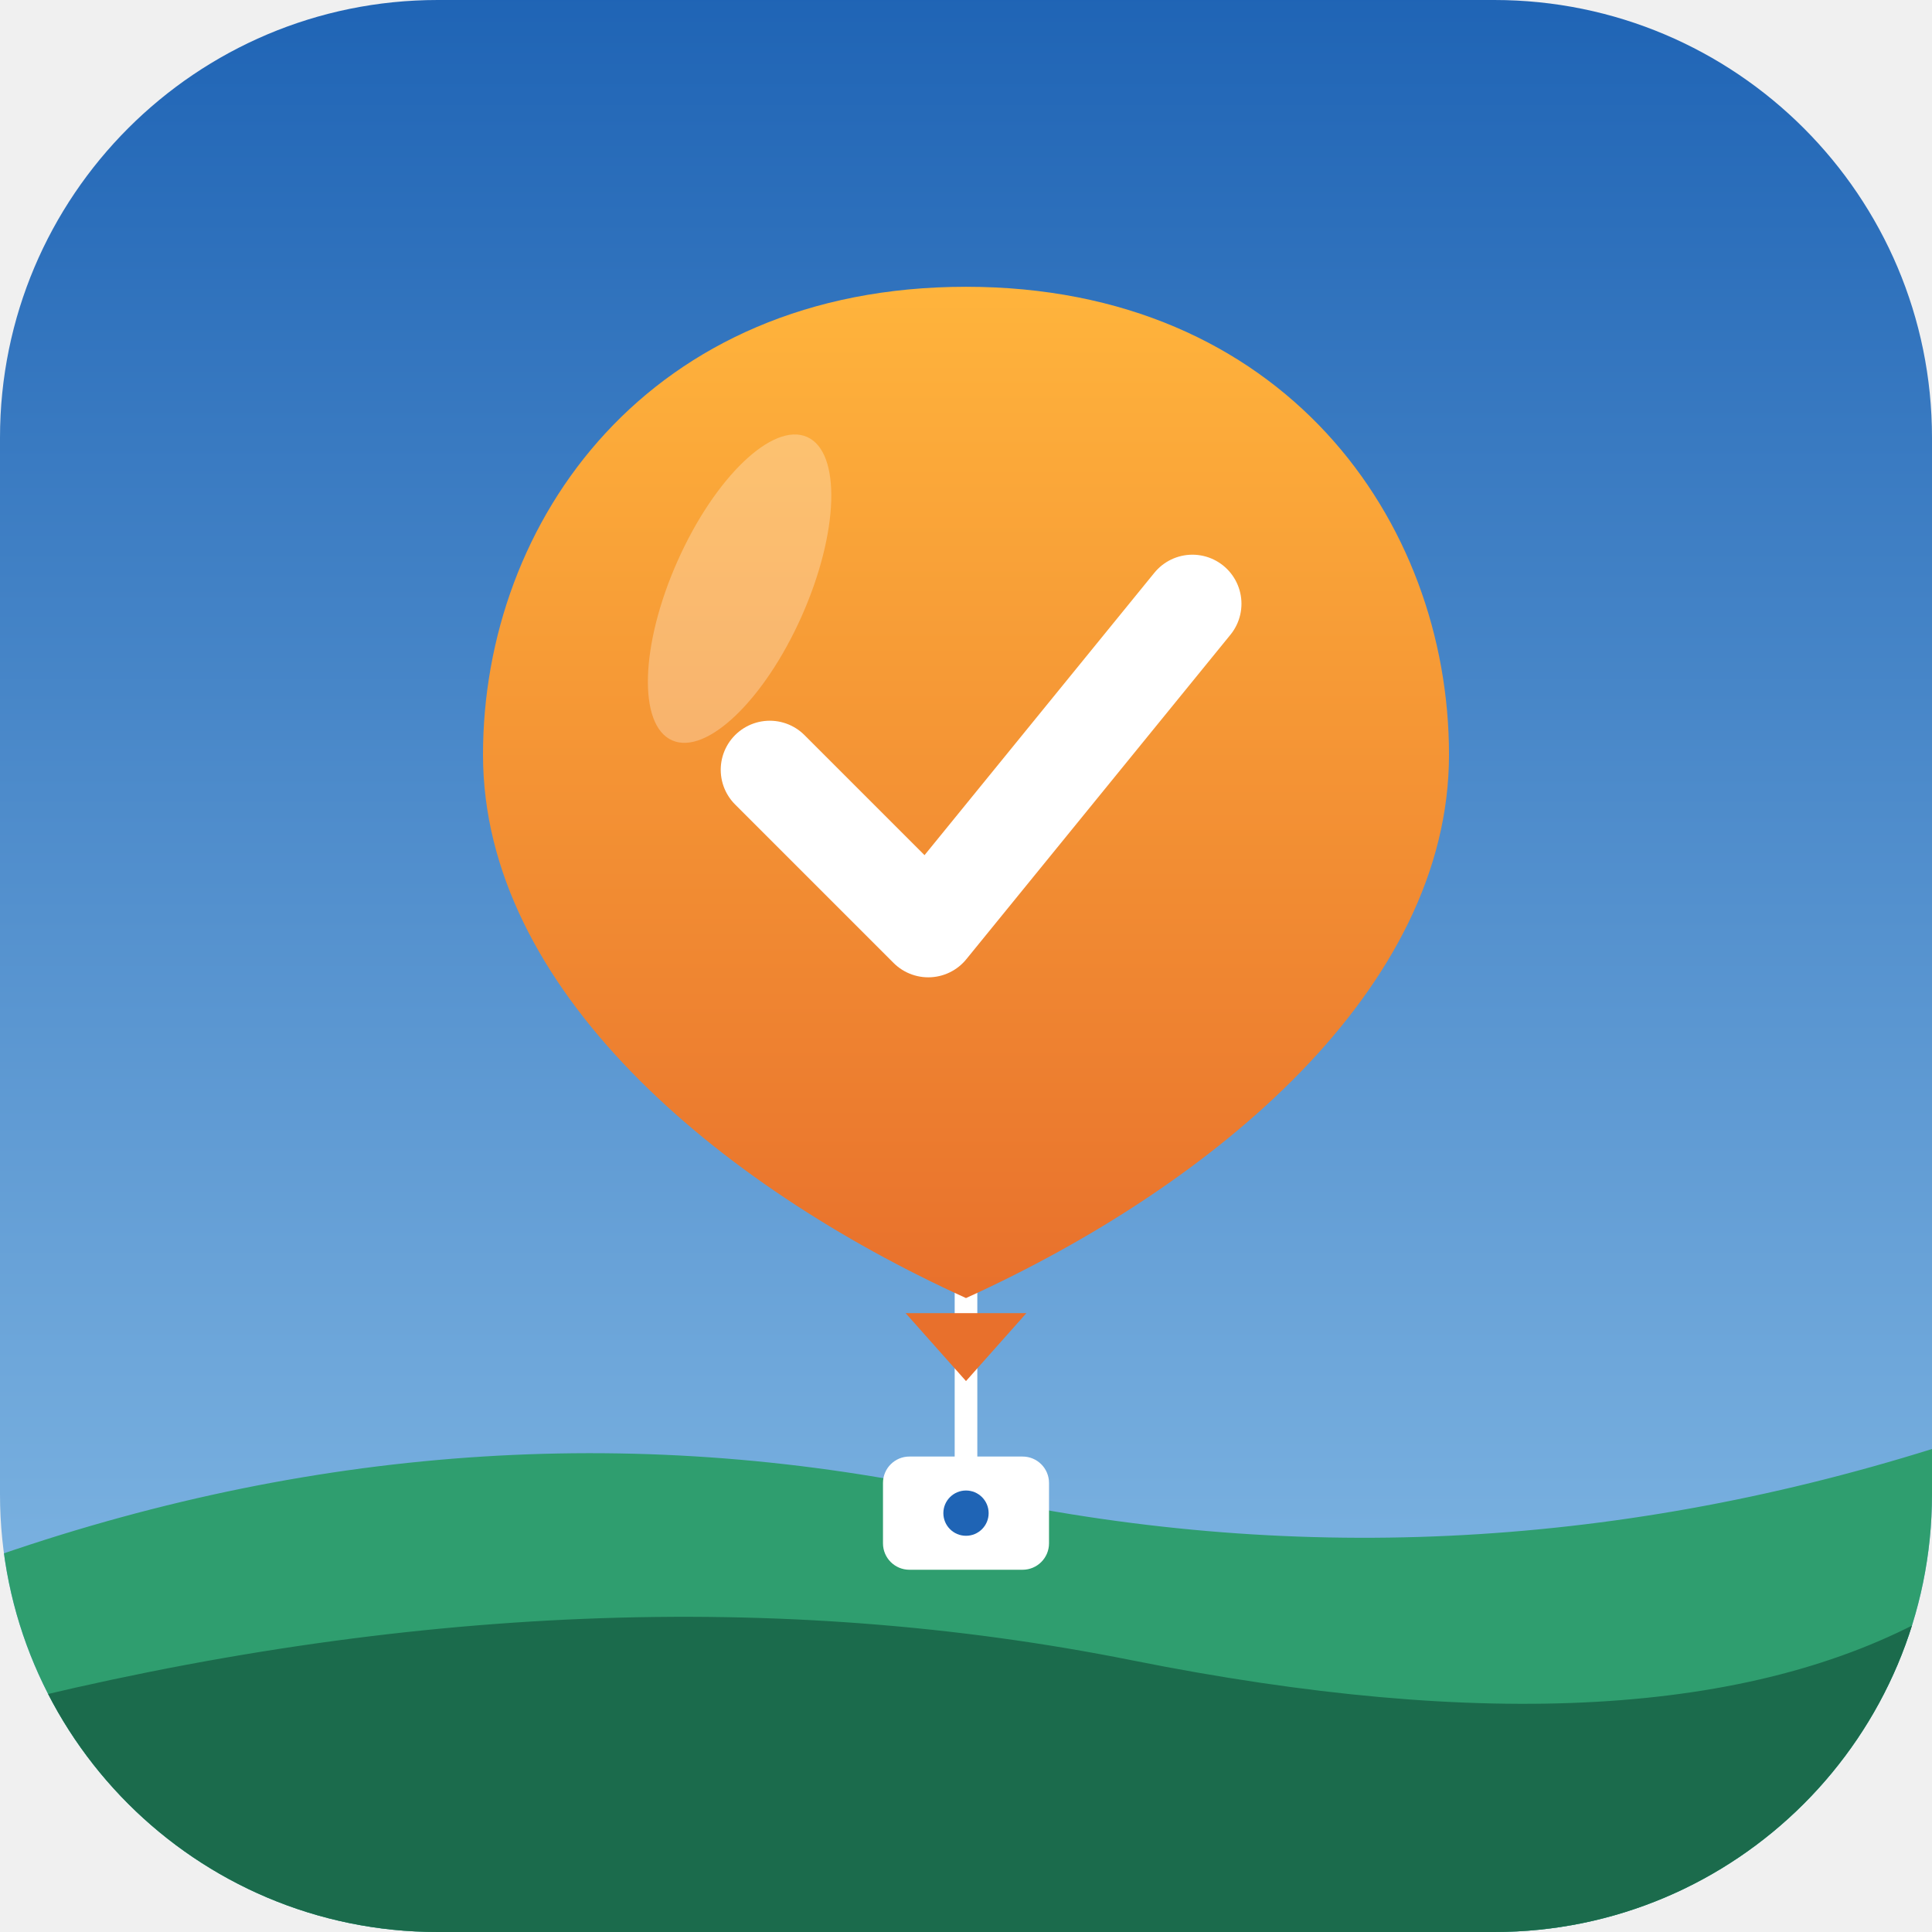
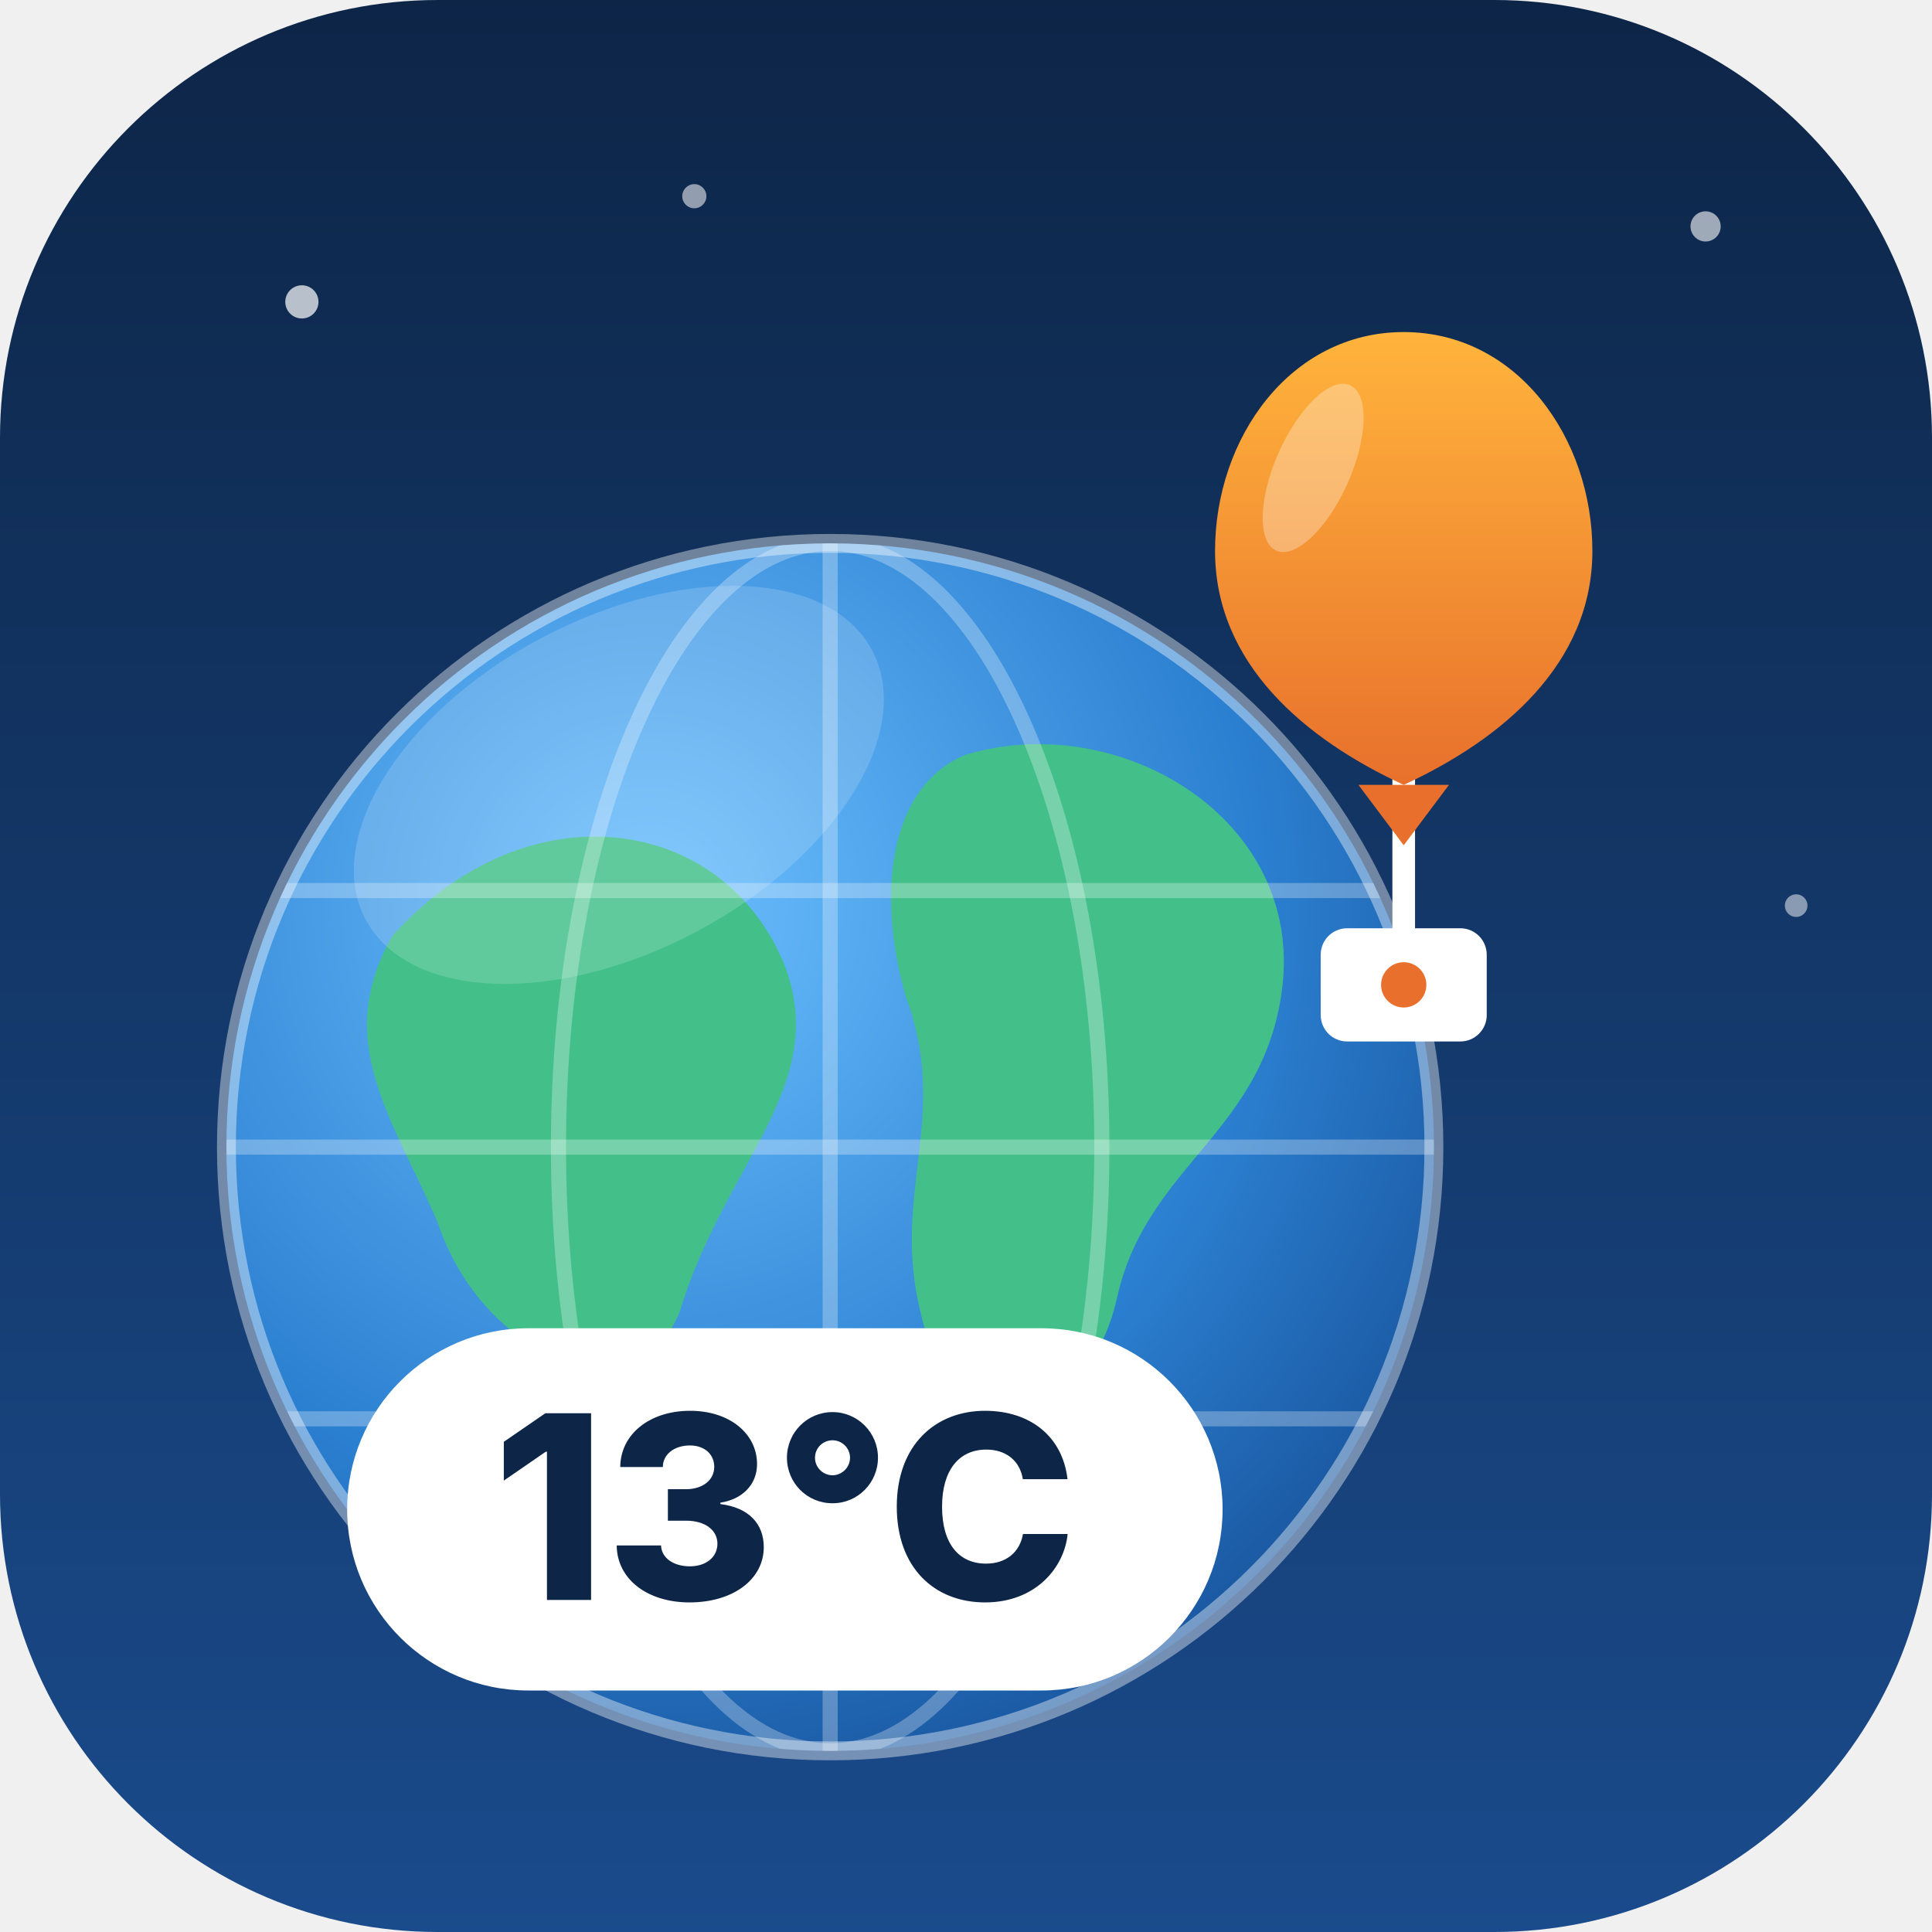
<svg xmlns="http://www.w3.org/2000/svg" viewBox="0 0 256 256" role="img" aria-label="Groundcheck">
  <defs>
-     <linearGradient id="gc-sky" x1="0" y1="0" x2="0" y2="1">
-       <stop offset="0" stop-color="#1f64b5" />
-       <stop offset="1" stop-color="#8fc3ea" />
+     <linearGradient id="gc-bg" x1="0" y1="0" x2="0" y2="1">
+       <stop offset="0" stop-color="#0d2547" />
+       <stop offset="1" stop-color="#1a4b8c" />
    </linearGradient>
+     <radialGradient id="gc-globe" cx=".35" cy=".3" r=".85">
+       <stop offset="0" stop-color="#6cc0ff" />
+       <stop offset=".6" stop-color="#2b7fd0" />
+       <stop offset="1" stop-color="#14498f" />
+     </radialGradient>
    <linearGradient id="gc-balloon" x1="0" y1="0" x2="0" y2="1">
      <stop offset="0" stop-color="#ffb43c" />
      <stop offset="1" stop-color="#e8702c" />
    </linearGradient>
    <clipPath id="gc-clip">
      <rect width="256" height="256" rx="58" />
    </clipPath>
+     <clipPath id="gc-sphere">
+       <circle cx="110" cy="152" r="80" />
+     </clipPath>
  </defs>
  <g clip-path="url(#gc-clip)">
-     <rect width="256" height="256" fill="url(#gc-sky)" />
-     <path d="M0 206 Q64 184 128 198 T256 192 V256 H0Z" fill="#2f9e6f" />
-     <path d="M0 226 Q80 206 150 220 T256 214 V256 H0Z" fill="#1b6b4c" />
-     <line x1="128" y1="170" x2="128" y2="194" stroke="#fff" stroke-width="3" stroke-linecap="round" />
-     <rect x="117" y="193" width="22" height="15" rx="3.5" fill="#fff" />
-     <circle cx="128" cy="200.5" r="3" fill="#1f64b5" />
-     <path d="M128 38C170 38 192 69 192 100C192 131 161 157 128 172C95 157 64 131 64 100C64 69 86 38 128 38Z" fill="url(#gc-balloon)" />
-     <path d="M120 174h16l-8 9z" fill="#e8702c" />
-     <ellipse cx="98" cy="78" rx="9" ry="22" transform="rotate(24 98 78)" fill="#fff" opacity=".28" />
-     <path d="M102 102L123 123L158 80" fill="none" stroke="#fff" stroke-width="13" stroke-linecap="round" stroke-linejoin="round" />
+     <rect width="256" height="256" fill="url(#gc-bg)" />
+     <circle cx="40" cy="40" r="2.2" fill="#fff" opacity=".7" />
+     <circle cx="92" cy="26" r="1.6" fill="#fff" opacity=".55" />
+     <circle cx="226" cy="30" r="2" fill="#fff" opacity=".6" />
+     <circle cx="238" cy="120" r="1.5" fill="#fff" opacity=".5" />
+     <circle cx="110" cy="152" r="80" fill="url(#gc-globe)" />
+     <g clip-path="url(#gc-sphere)">
+       <path d="M52 124C70 104 96 108 104 128C110 144 96 154 90 174C84 188 64 180 58 162C52 148 44 138 52 124Z" fill="#43c08a" />
+       <path d="M128 100C148 94 172 108 170 130C168 150 152 154 148 172C144 190 126 192 122 174C118 158 126 148 120 132C116 118 118 104 128 100Z" fill="#43c08a" />
+       <g fill="none" stroke="#fff" stroke-opacity=".28" stroke-width="2">
+         <ellipse cx="110" cy="152" rx="36" ry="80" />
+         <line x1="110" y1="72" x2="110" y2="232" />
+         <line x1="30" y1="152" x2="190" y2="152" />
+         <path d="M36 118H184M36 188H184" />
+       </g>
+       <ellipse cx="82" cy="104" rx="38" ry="22" transform="rotate(-28 82 104)" fill="#fff" opacity=".16" />
+     </g>
+     <circle cx="110" cy="152" r="80" fill="none" stroke="#fff" stroke-opacity=".4" stroke-width="2.5" />
+     <line x1="186" y1="101" x2="186" y2="124" stroke="#fff" stroke-width="3" stroke-linecap="round" />
+     <rect x="175" y="123" width="22" height="15" rx="3.5" fill="#fff" />
+     <circle cx="186" cy="130.5" r="3" fill="#e8702c" />
+     <path d="M186 44C201 44 211 58 211 73C211 88 199 98 186 104C173 98 161 88 161 73C161 58 171 44 186 44Z" fill="url(#gc-balloon)" />
+     <path d="M180 104h12l-6 8z" fill="#e8702c" />
+     <ellipse cx="174" cy="62" rx="5" ry="12" transform="rotate(24 174 62)" fill="#fff" opacity=".3" />
+     <rect x="46" y="176" width="116" height="48" rx="24" fill="#fff" />
+     <text x="104" y="212" text-anchor="middle" textLength="92" lengthAdjust="spacingAndGlyphs" font-family="Sora, Inter, 'Helvetica Neue', Arial, sans-serif" font-weight="800" font-size="34" fill="#0d2547">13°C</text>
  </g>
</svg>
